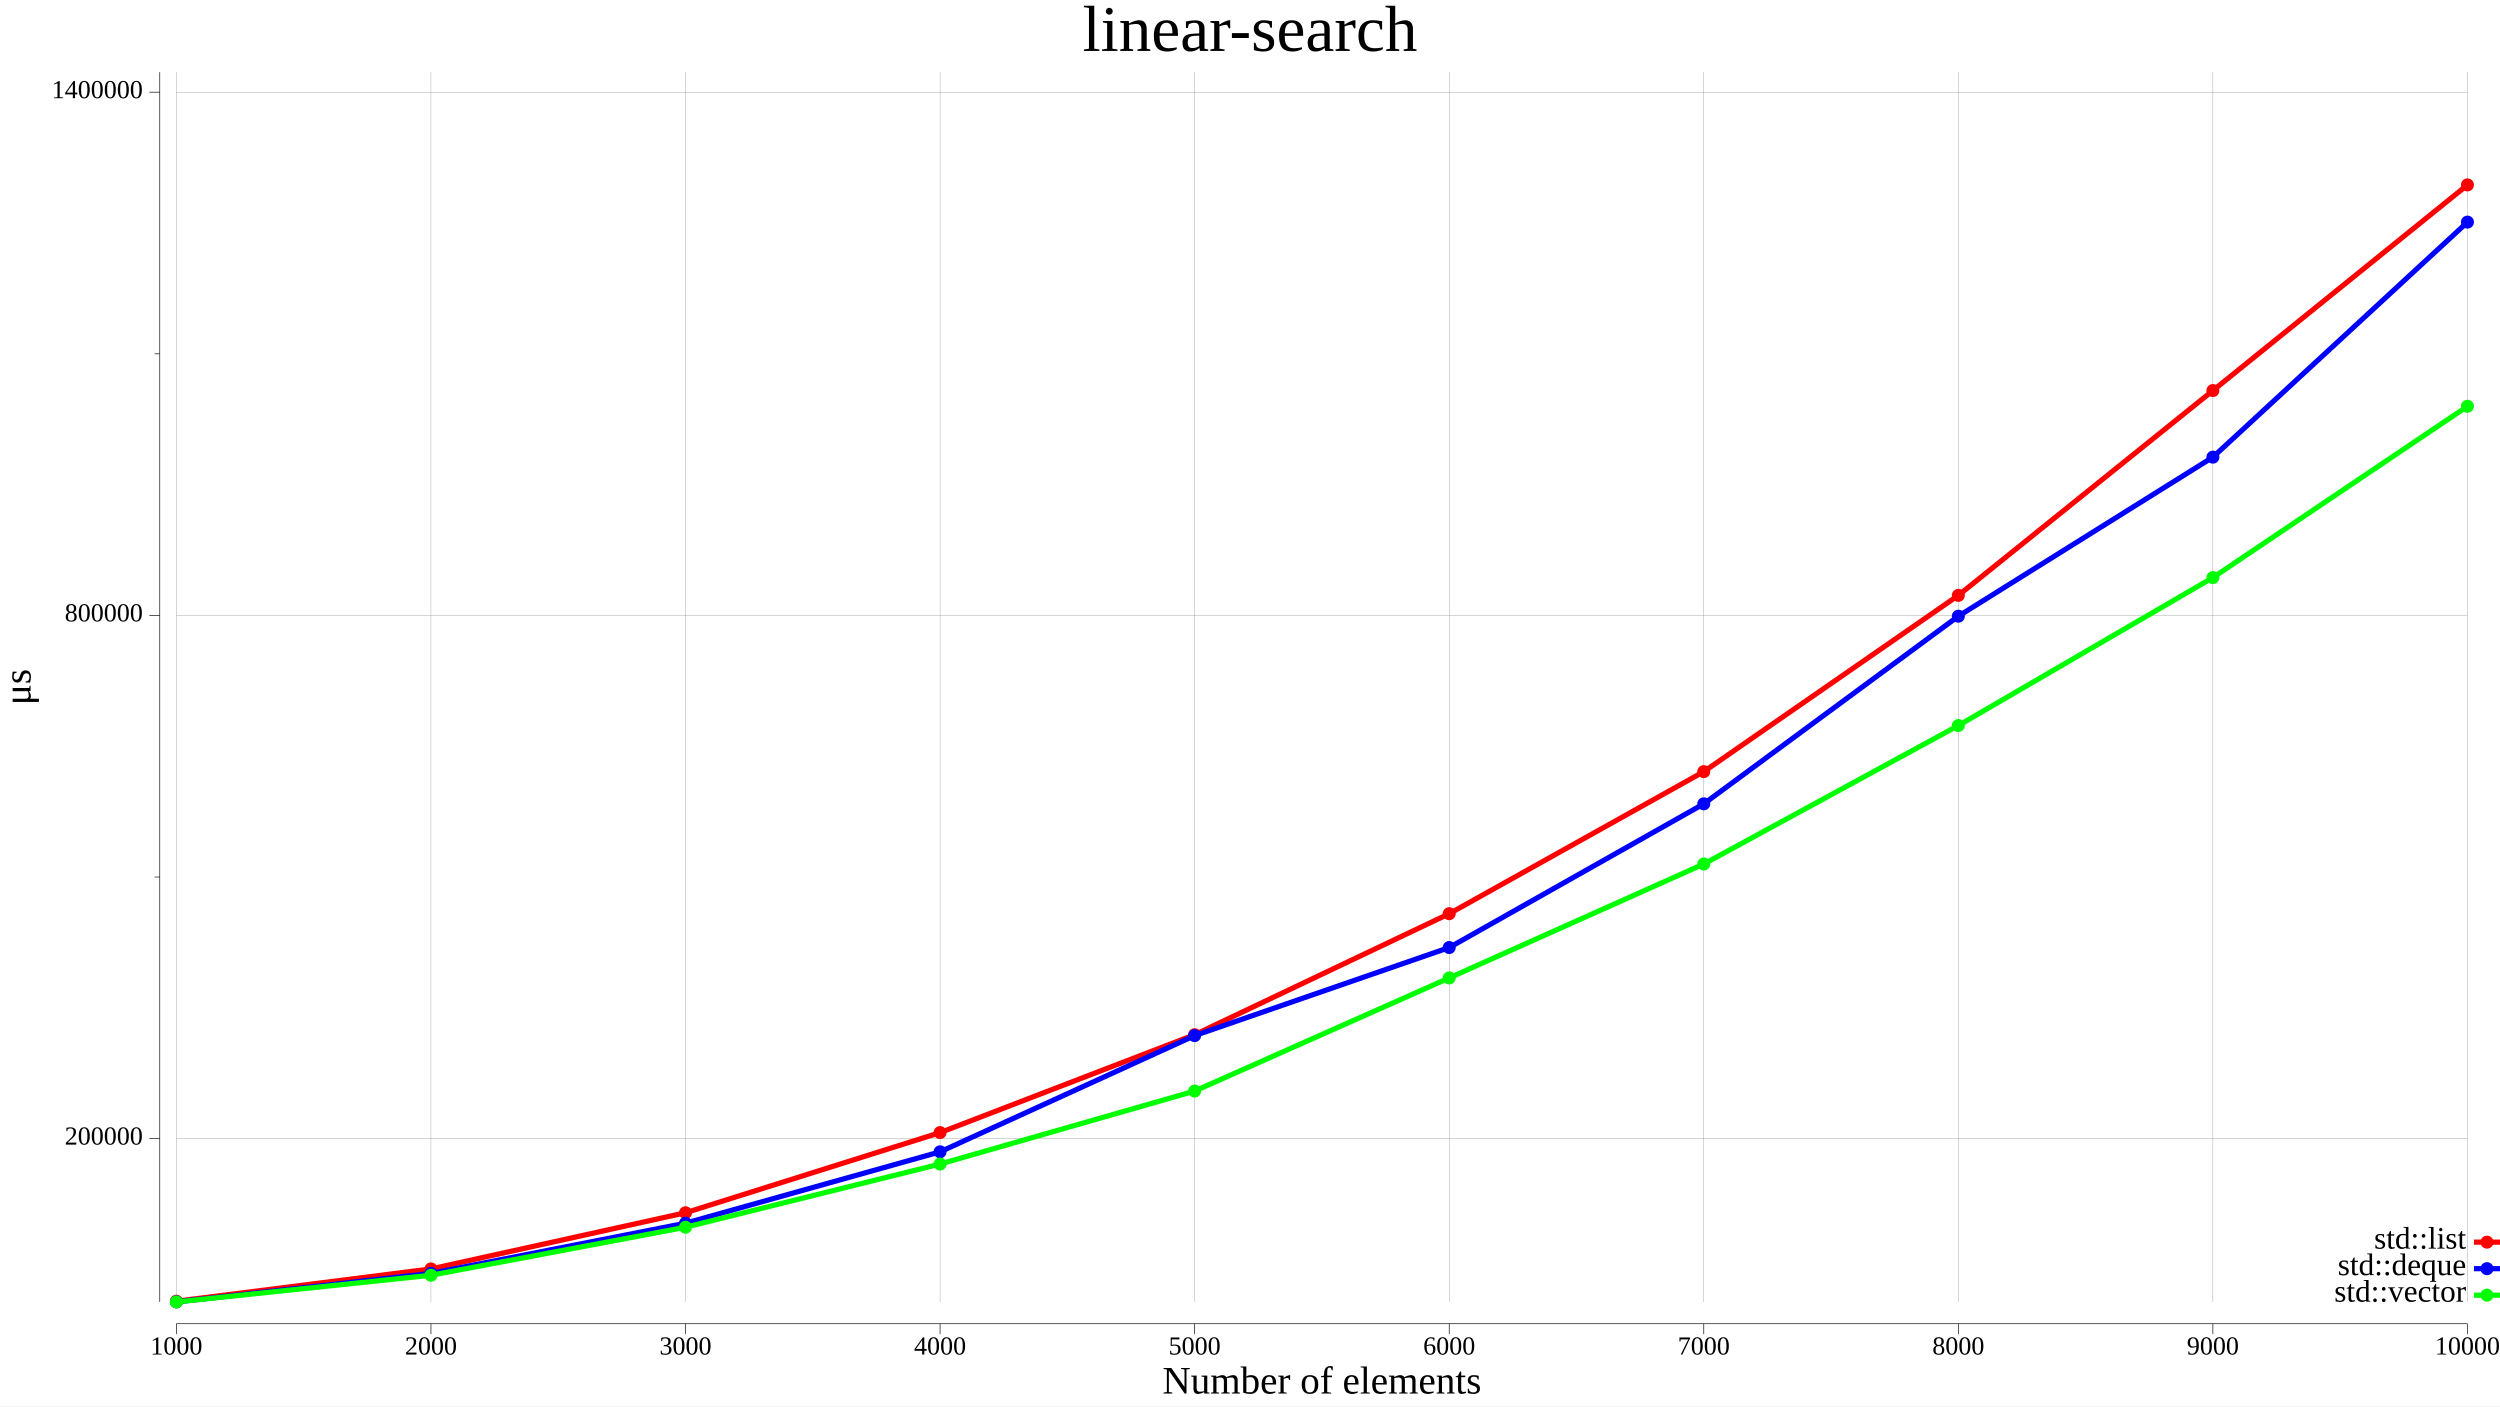
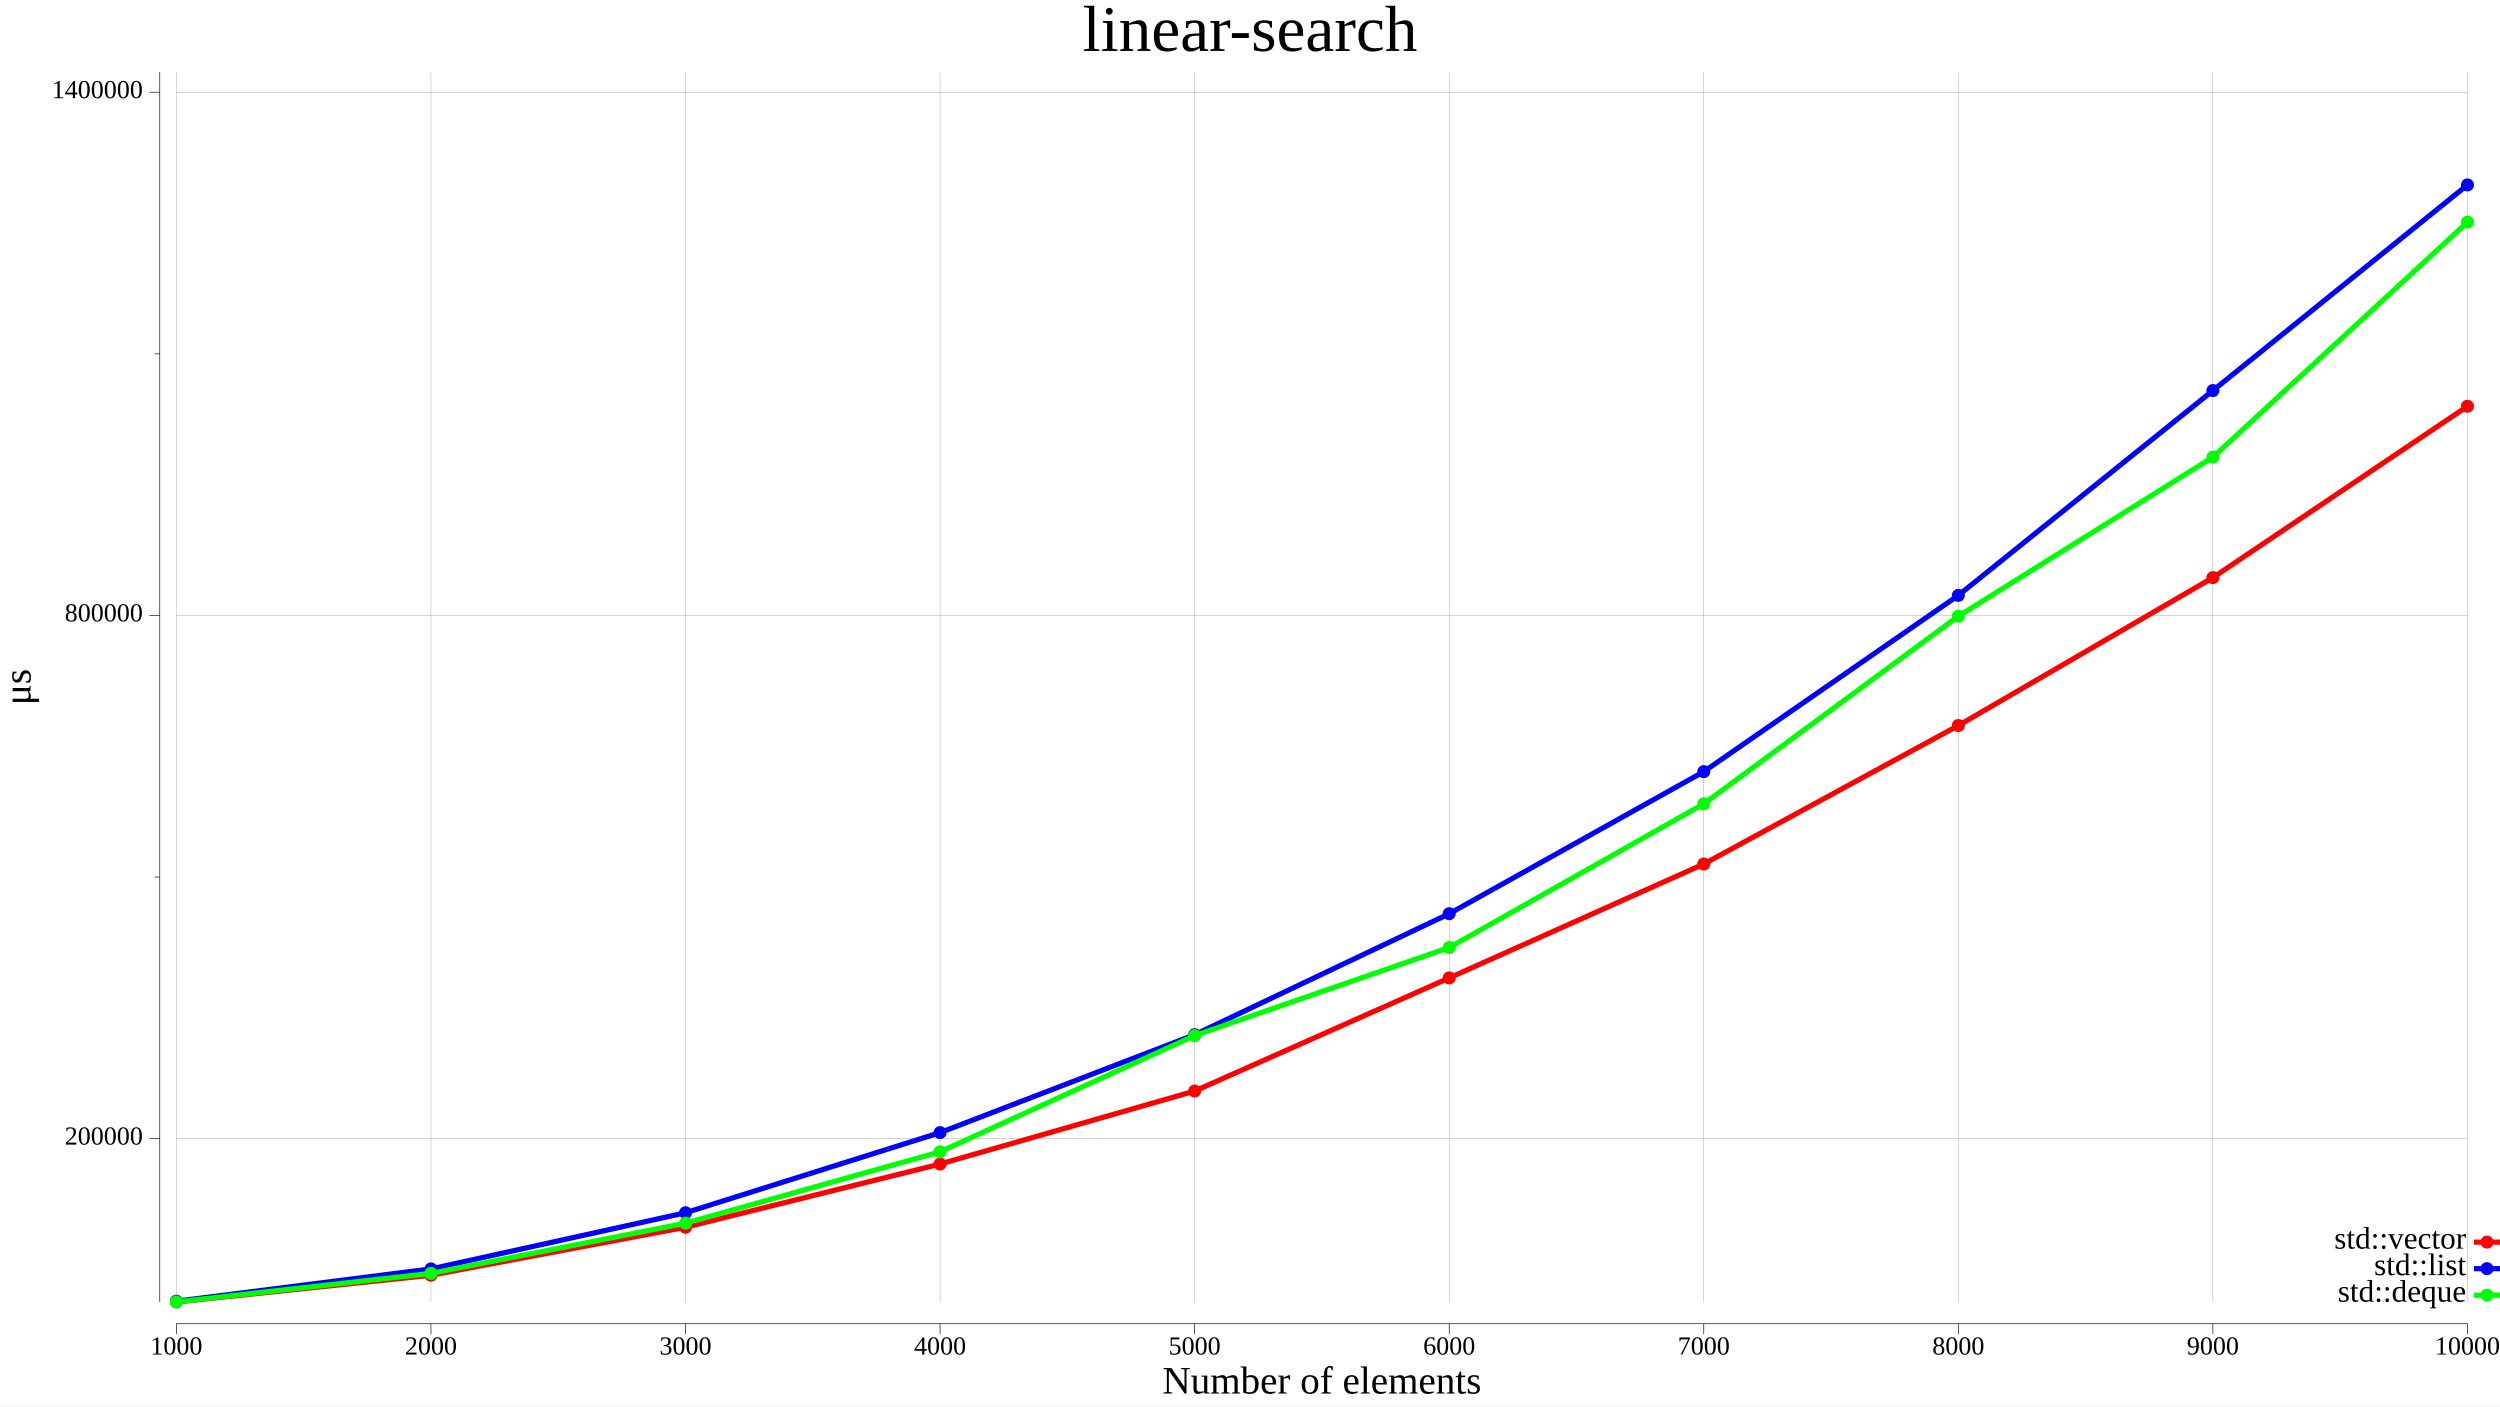
<svg xmlns="http://www.w3.org/2000/svg" width="1920pt" height="1080pt" viewBox="0 0 1920 1080">
  <g transform="scale(1, -1) translate(0, -1080)">
    <path d="M0,0L1920,0L1920,1080L0,1080Z" style="fill:#FFFFFF" />
    <text x="831.42" y="-1040.9" transform="scale(1, -1)" style="font-family:Liberation Serif;font-variant:normal;font-weight:normal;font-style:normal;font-size:50px">linear-search</text>
    <text x="892.77" y="-9.756" transform="scale(1, -1)" style="font-family:Liberation Serif;font-variant:normal;font-weight:normal;font-style:normal;font-size:30px">Number of elements</text>
    <text x="115.46" y="-39.727" transform="scale(1, -1)" style="font-family:Liberation Serif;font-variant:normal;font-weight:normal;font-style:normal;font-size:20px">1000</text>
    <text x="310.97" y="-39.727" transform="scale(1, -1)" style="font-family:Liberation Serif;font-variant:normal;font-weight:normal;font-style:normal;font-size:20px">2000</text>
    <text x="506.47" y="-39.727" transform="scale(1, -1)" style="font-family:Liberation Serif;font-variant:normal;font-weight:normal;font-style:normal;font-size:20px">3000</text>
    <text x="701.97" y="-39.727" transform="scale(1, -1)" style="font-family:Liberation Serif;font-variant:normal;font-weight:normal;font-style:normal;font-size:20px">4000</text>
    <text x="897.48" y="-39.727" transform="scale(1, -1)" style="font-family:Liberation Serif;font-variant:normal;font-weight:normal;font-style:normal;font-size:20px">5000</text>
    <text x="1093" y="-39.727" transform="scale(1, -1)" style="font-family:Liberation Serif;font-variant:normal;font-weight:normal;font-style:normal;font-size:20px">6000</text>
    <text x="1288.5" y="-39.727" transform="scale(1, -1)" style="font-family:Liberation Serif;font-variant:normal;font-weight:normal;font-style:normal;font-size:20px">7000</text>
    <text x="1484" y="-39.727" transform="scale(1, -1)" style="font-family:Liberation Serif;font-variant:normal;font-weight:normal;font-style:normal;font-size:20px">8000</text>
    <text x="1679.5" y="-39.727" transform="scale(1, -1)" style="font-family:Liberation Serif;font-variant:normal;font-weight:normal;font-style:normal;font-size:20px">9000</text>
    <text x="1870" y="-39.727" transform="scale(1, -1)" style="font-family:Liberation Serif;font-variant:normal;font-weight:normal;font-style:normal;font-size:20px">10000</text>
    <path d="M135.46,55.371L135.46,63.371" style="fill:none;stroke:#000000;stroke-width:0.5" />
    <path d="M330.97,55.371L330.97,63.371" style="fill:none;stroke:#000000;stroke-width:0.5" />
    <path d="M526.47,55.371L526.47,63.371" style="fill:none;stroke:#000000;stroke-width:0.5" />
    <path d="M721.97,55.371L721.97,63.371" style="fill:none;stroke:#000000;stroke-width:0.5" />
    <path d="M917.48,55.371L917.48,63.371" style="fill:none;stroke:#000000;stroke-width:0.5" />
    <path d="M1113,55.371L1113,63.371" style="fill:none;stroke:#000000;stroke-width:0.5" />
    <path d="M1308.5,55.371L1308.5,63.371" style="fill:none;stroke:#000000;stroke-width:0.5" />
    <path d="M1504,55.371L1504,63.371" style="fill:none;stroke:#000000;stroke-width:0.5" />
    <path d="M1699.5,55.371L1699.5,63.371" style="fill:none;stroke:#000000;stroke-width:0.5" />
    <path d="M1895,55.371L1895,63.371" style="fill:none;stroke:#000000;stroke-width:0.5" />
    <path d="M135.46,63.371L1895,63.371" style="fill:none;stroke:#000000;stroke-width:0.5" />
    <g transform="rotate(90)">
      <text x="538.49" y="23.467" transform="scale(1, -1)" style="font-family:Liberation Serif;font-variant:normal;font-weight:normal;font-style:normal;font-size:30px">μs</text>
    </g>
    <text x="49.712" y="-200.97" transform="scale(1, -1)" style="font-family:Liberation Serif;font-variant:normal;font-weight:normal;font-style:normal;font-size:20px">200000</text>
    <text x="49.712" y="-602.78" transform="scale(1, -1)" style="font-family:Liberation Serif;font-variant:normal;font-weight:normal;font-style:normal;font-size:20px">800000</text>
    <text x="39.712" y="-1004.6" transform="scale(1, -1)" style="font-family:Liberation Serif;font-variant:normal;font-weight:normal;font-style:normal;font-size:20px">1400000</text>
    <path d="M114.71,205.54L122.71,205.54" style="fill:none;stroke:#000000;stroke-width:0.5" />
    <path d="M114.71,607.35L122.71,607.35" style="fill:none;stroke:#000000;stroke-width:0.5" />
    <path d="M114.71,1009.2L122.71,1009.2" style="fill:none;stroke:#000000;stroke-width:0.5" />
    <path d="M118.71,406.44L122.71,406.44" style="fill:none;stroke:#000000;stroke-width:0.5" />
    <path d="M118.71,808.26L122.71,808.26" style="fill:none;stroke:#000000;stroke-width:0.5" />
    <path d="M122.71,80.11L122.71,1024.6" style="fill:none;stroke:#000000;stroke-width:0.5" />
    <path d="M135.46,80.11L135.46,1024.6" style="fill:none;stroke:#808080;stroke-width:0.25" />
    <path d="M330.97,80.11L330.97,1024.6" style="fill:none;stroke:#808080;stroke-width:0.25" />
    <path d="M526.47,80.11L526.47,1024.6" style="fill:none;stroke:#808080;stroke-width:0.25" />
    <path d="M721.97,80.11L721.97,1024.6" style="fill:none;stroke:#808080;stroke-width:0.25" />
    <path d="M917.48,80.11L917.48,1024.6" style="fill:none;stroke:#808080;stroke-width:0.25" />
    <path d="M1113,80.11L1113,1024.6" style="fill:none;stroke:#808080;stroke-width:0.25" />
    <path d="M1308.5,80.11L1308.5,1024.6" style="fill:none;stroke:#808080;stroke-width:0.25" />
    <path d="M1504,80.11L1504,1024.6" style="fill:none;stroke:#808080;stroke-width:0.25" />
    <path d="M1699.5,80.11L1699.5,1024.6" style="fill:none;stroke:#808080;stroke-width:0.25" />
    <path d="M1895,80.11L1895,1024.6" style="fill:none;stroke:#808080;stroke-width:0.25" />
    <path d="M135.46,205.54L1895,205.54" style="fill:none;stroke:#808080;stroke-width:0.25" />
    <path d="M135.46,607.35L1895,607.35" style="fill:none;stroke:#808080;stroke-width:0.25" />
    <path d="M135.46,1009.2L1895,1009.2" style="fill:none;stroke:#808080;stroke-width:0.25" />
-     <path d="M135.46,80.682L330.97,105.46L526.47,148.61L721.97,210.16L917.48,285.35L1113,378.28L1308.5,487.38L1504,622.76L1699.5,780.05L1895,937.99" style="fill:none;stroke:#FF0000;stroke-width:4" />
-     <path d="M140.46,80.682A5,5 0 1 1 130.46,80.682A5,5 0 1 1 140.46,80.682Z" style="fill:#FF0000" />
-     <path d="M335.97,105.46A5,5 0 1 1 325.97,105.46A5,5 0 1 1 335.97,105.46Z" style="fill:#FF0000" />
-     <path d="M531.47,148.61A5,5 0 1 1 521.47,148.61A5,5 0 1 1 531.47,148.61Z" style="fill:#FF0000" />
-     <path d="M726.97,210.16A5,5 0 1 1 716.97,210.16A5,5 0 1 1 726.97,210.16Z" style="fill:#FF0000" />
-     <path d="M922.48,285.35A5,5 0 1 1 912.48,285.35A5,5 0 1 1 922.48,285.35Z" style="fill:#FF0000" />
-     <path d="M1118,378.28A5,5 0 1 1 1108,378.28A5,5 0 1 1 1118,378.28Z" style="fill:#FF0000" />
-     <path d="M1313.5,487.38A5,5 0 1 1 1303.5,487.38A5,5 0 1 1 1313.5,487.38Z" style="fill:#FF0000" />
-     <path d="M1509,622.76A5,5 0 1 1 1499,622.76A5,5 0 1 1 1509,622.76Z" style="fill:#FF0000" />
-     <path d="M1704.5,780.05A5,5 0 1 1 1694.5,780.05A5,5 0 1 1 1704.5,780.05Z" style="fill:#FF0000" />
-     <path d="M1900,937.99A5,5 0 1 1 1890,937.99A5,5 0 1 1 1900,937.99Z" style="fill:#FF0000" />
-     <path d="M135.46,80.156L330.97,102.03L526.47,140.6L721.97,195.4L917.48,284.65L1113,352.29L1308.5,462.66L1504,606.76L1699.5,728.91L1895,909.41" style="fill:none;stroke:#0000FF;stroke-width:4" />
-     <path d="M140.46,80.156A5,5 0 1 1 130.46,80.156A5,5 0 1 1 140.46,80.156Z" style="fill:#0000FF" />
-     <path d="M335.97,102.03A5,5 0 1 1 325.97,102.03A5,5 0 1 1 335.97,102.03Z" style="fill:#0000FF" />
-     <path d="M531.47,140.6A5,5 0 1 1 521.47,140.6A5,5 0 1 1 531.47,140.6Z" style="fill:#0000FF" />
-     <path d="M726.97,195.4A5,5 0 1 1 716.97,195.4A5,5 0 1 1 726.97,195.4Z" style="fill:#0000FF" />
-     <path d="M922.48,284.65A5,5 0 1 1 912.48,284.65A5,5 0 1 1 922.48,284.65Z" style="fill:#0000FF" />
-     <path d="M1118,352.29A5,5 0 1 1 1108,352.29A5,5 0 1 1 1118,352.29Z" style="fill:#0000FF" />
-     <path d="M1313.5,462.66A5,5 0 1 1 1303.5,462.66A5,5 0 1 1 1313.5,462.66Z" style="fill:#0000FF" />
-     <path d="M1509,606.76A5,5 0 1 1 1499,606.76A5,5 0 1 1 1509,606.76Z" style="fill:#0000FF" />
-     <path d="M1704.5,728.91A5,5 0 1 1 1694.5,728.91A5,5 0 1 1 1704.5,728.91Z" style="fill:#0000FF" />
-     <path d="M1900,909.41A5,5 0 1 1 1890,909.41A5,5 0 1 1 1900,909.41Z" style="fill:#0000FF" />
-     <path d="M135.46,80.11L330.97,100.61L526.47,137.48L721.97,186.02L917.48,242.07L1113,328.96L1308.5,416.44L1504,522.79L1699.5,636.4L1895,767.99" style="fill:none;stroke:#00FF00;stroke-width:4" />
-     <path d="M140.46,80.11A5,5 0 1 1 130.46,80.11A5,5 0 1 1 140.46,80.11Z" style="fill:#00FF00" />
-     <path d="M335.97,100.61A5,5 0 1 1 325.97,100.61A5,5 0 1 1 335.97,100.61Z" style="fill:#00FF00" />
-     <path d="M531.47,137.48A5,5 0 1 1 521.47,137.48A5,5 0 1 1 531.47,137.48Z" style="fill:#00FF00" />
-     <path d="M726.97,186.02A5,5 0 1 1 716.97,186.02A5,5 0 1 1 726.97,186.02Z" style="fill:#00FF00" />
-     <path d="M922.48,242.07A5,5 0 1 1 912.48,242.07A5,5 0 1 1 922.48,242.07Z" style="fill:#00FF00" />
-     <path d="M1118,328.96A5,5 0 1 1 1108,328.96A5,5 0 1 1 1118,328.96Z" style="fill:#00FF00" />
-     <path d="M1313.5,416.44A5,5 0 1 1 1303.5,416.44A5,5 0 1 1 1313.5,416.44Z" style="fill:#00FF00" />
-     <path d="M1509,522.79A5,5 0 1 1 1499,522.79A5,5 0 1 1 1509,522.79Z" style="fill:#00FF00" />
-     <path d="M1704.5,636.4A5,5 0 1 1 1694.5,636.4A5,5 0 1 1 1704.5,636.4Z" style="fill:#00FF00" />
-     <path d="M1900,767.99A5,5 0 1 1 1890,767.99A5,5 0 1 1 1900,767.99Z" style="fill:#00FF00" />
+     <path d="M135.46,80.11L330.97,100.61L526.47,137.48L721.97,186.02L917.48,242.07L1113,328.96L1308.5,416.44L1504,522.79L1699.5,636.4L1895,767.99" style="fill:none;stroke:#FF0000;stroke-width:4" />
+     <path d="M140.46,80.11A5,5 0 1 1 130.46,80.11A5,5 0 1 1 140.46,80.11Z" style="fill:#FF0000" />
+     <path d="M335.97,100.61A5,5 0 1 1 325.97,100.61A5,5 0 1 1 335.97,100.61Z" style="fill:#FF0000" />
+     <path d="M531.47,137.48A5,5 0 1 1 521.47,137.48A5,5 0 1 1 531.47,137.48Z" style="fill:#FF0000" />
+     <path d="M726.97,186.02A5,5 0 1 1 716.97,186.02A5,5 0 1 1 726.97,186.02Z" style="fill:#FF0000" />
+     <path d="M922.48,242.07A5,5 0 1 1 912.48,242.07A5,5 0 1 1 922.48,242.07Z" style="fill:#FF0000" />
+     <path d="M1118,328.96A5,5 0 1 1 1108,328.96A5,5 0 1 1 1118,328.96Z" style="fill:#FF0000" />
+     <path d="M1313.5,416.44A5,5 0 1 1 1303.5,416.44A5,5 0 1 1 1313.5,416.44Z" style="fill:#FF0000" />
+     <path d="M1509,522.79A5,5 0 1 1 1499,522.79A5,5 0 1 1 1509,522.79Z" style="fill:#FF0000" />
+     <path d="M1704.5,636.4A5,5 0 1 1 1694.5,636.4A5,5 0 1 1 1704.5,636.4Z" style="fill:#FF0000" />
+     <path d="M1900,767.99A5,5 0 1 1 1890,767.99A5,5 0 1 1 1900,767.99Z" style="fill:#FF0000" />
+     <path d="M135.46,80.682L330.97,105.46L526.47,148.61L721.97,210.16L917.48,285.35L1113,378.28L1308.5,487.38L1504,622.76L1699.5,780.05L1895,937.99" style="fill:none;stroke:#0000FF;stroke-width:4" />
+     <path d="M140.46,80.682A5,5 0 1 1 130.46,80.682A5,5 0 1 1 140.46,80.682Z" style="fill:#0000FF" />
+     <path d="M335.97,105.46A5,5 0 1 1 325.97,105.46A5,5 0 1 1 335.97,105.46Z" style="fill:#0000FF" />
+     <path d="M531.47,148.61A5,5 0 1 1 521.47,148.61A5,5 0 1 1 531.47,148.61Z" style="fill:#0000FF" />
+     <path d="M726.97,210.16A5,5 0 1 1 716.97,210.16A5,5 0 1 1 726.97,210.16Z" style="fill:#0000FF" />
+     <path d="M922.48,285.35A5,5 0 1 1 912.48,285.35A5,5 0 1 1 922.48,285.35Z" style="fill:#0000FF" />
+     <path d="M1118,378.28A5,5 0 1 1 1108,378.28A5,5 0 1 1 1118,378.28Z" style="fill:#0000FF" />
+     <path d="M1313.5,487.38A5,5 0 1 1 1303.5,487.38A5,5 0 1 1 1313.5,487.38Z" style="fill:#0000FF" />
+     <path d="M1509,622.76A5,5 0 1 1 1499,622.76A5,5 0 1 1 1509,622.76Z" style="fill:#0000FF" />
+     <path d="M1704.5,780.05A5,5 0 1 1 1694.5,780.05A5,5 0 1 1 1704.5,780.05Z" style="fill:#0000FF" />
+     <path d="M1900,937.99A5,5 0 1 1 1890,937.99A5,5 0 1 1 1900,937.99Z" style="fill:#0000FF" />
+     <path d="M135.46,80.156L330.97,102.03L526.47,140.6L721.97,195.4L917.48,284.65L1113,352.29L1308.5,462.66L1504,606.76L1699.5,728.91L1895,909.41" style="fill:none;stroke:#00FF00;stroke-width:4" />
+     <path d="M140.46,80.156A5,5 0 1 1 130.46,80.156A5,5 0 1 1 140.46,80.156Z" style="fill:#00FF00" />
+     <path d="M335.97,102.03A5,5 0 1 1 325.97,102.03A5,5 0 1 1 335.97,102.03Z" style="fill:#00FF00" />
+     <path d="M531.47,140.6A5,5 0 1 1 521.47,140.6A5,5 0 1 1 531.47,140.6Z" style="fill:#00FF00" />
+     <path d="M726.97,195.4A5,5 0 1 1 716.97,195.4A5,5 0 1 1 726.97,195.4Z" style="fill:#00FF00" />
+     <path d="M922.48,284.65A5,5 0 1 1 912.48,284.65A5,5 0 1 1 922.48,284.65Z" style="fill:#00FF00" />
+     <path d="M1118,352.29A5,5 0 1 1 1108,352.29A5,5 0 1 1 1118,352.29Z" style="fill:#00FF00" />
+     <path d="M1313.5,462.66A5,5 0 1 1 1303.5,462.66A5,5 0 1 1 1313.5,462.66Z" style="fill:#00FF00" />
+     <path d="M1509,606.76A5,5 0 1 1 1499,606.76A5,5 0 1 1 1509,606.76Z" style="fill:#00FF00" />
+     <path d="M1704.5,728.91A5,5 0 1 1 1694.5,728.91A5,5 0 1 1 1704.5,728.91Z" style="fill:#00FF00" />
+     <path d="M1900,909.41A5,5 0 1 1 1890,909.41A5,5 0 1 1 1900,909.41Z" style="fill:#00FF00" />
    <path d="M1900,126.03L1920,126.03" style="fill:none;stroke:#FF0000;stroke-width:4" />
    <path d="M1915,126.03A5,5 0 1 1 1905,126.03A5,5 0 1 1 1915,126.03Z" style="fill:#FF0000" />
-     <text x="1823.3" y="-121.05" transform="scale(1, -1)" style="font-family:Liberation Serif;font-variant:normal;font-weight:normal;font-style:normal;font-size:24px">std::list</text>
+     <text x="1792.7" y="-121.05" transform="scale(1, -1)" style="font-family:Liberation Serif;font-variant:normal;font-weight:normal;font-style:normal;font-size:24px">std::vector</text>
    <path d="M1900,105.66L1920,105.66" style="fill:none;stroke:#0000FF;stroke-width:4" />
    <path d="M1915,105.66A5,5 0 1 1 1905,105.66A5,5 0 1 1 1915,105.66Z" style="fill:#0000FF" />
-     <text x="1795.4" y="-100.69" transform="scale(1, -1)" style="font-family:Liberation Serif;font-variant:normal;font-weight:normal;font-style:normal;font-size:24px">std::deque</text>
+     <text x="1823.3" y="-100.69" transform="scale(1, -1)" style="font-family:Liberation Serif;font-variant:normal;font-weight:normal;font-style:normal;font-size:24px">std::list</text>
    <path d="M1900,85.294L1920,85.294" style="fill:none;stroke:#00FF00;stroke-width:4" />
    <path d="M1915,85.294A5,5 0 1 1 1905,85.294A5,5 0 1 1 1915,85.294Z" style="fill:#00FF00" />
-     <text x="1792.7" y="-80.319" transform="scale(1, -1)" style="font-family:Liberation Serif;font-variant:normal;font-weight:normal;font-style:normal;font-size:24px">std::vector</text>
+     <text x="1795.4" y="-80.319" transform="scale(1, -1)" style="font-family:Liberation Serif;font-variant:normal;font-weight:normal;font-style:normal;font-size:24px">std::deque</text>
  </g>
</svg>
